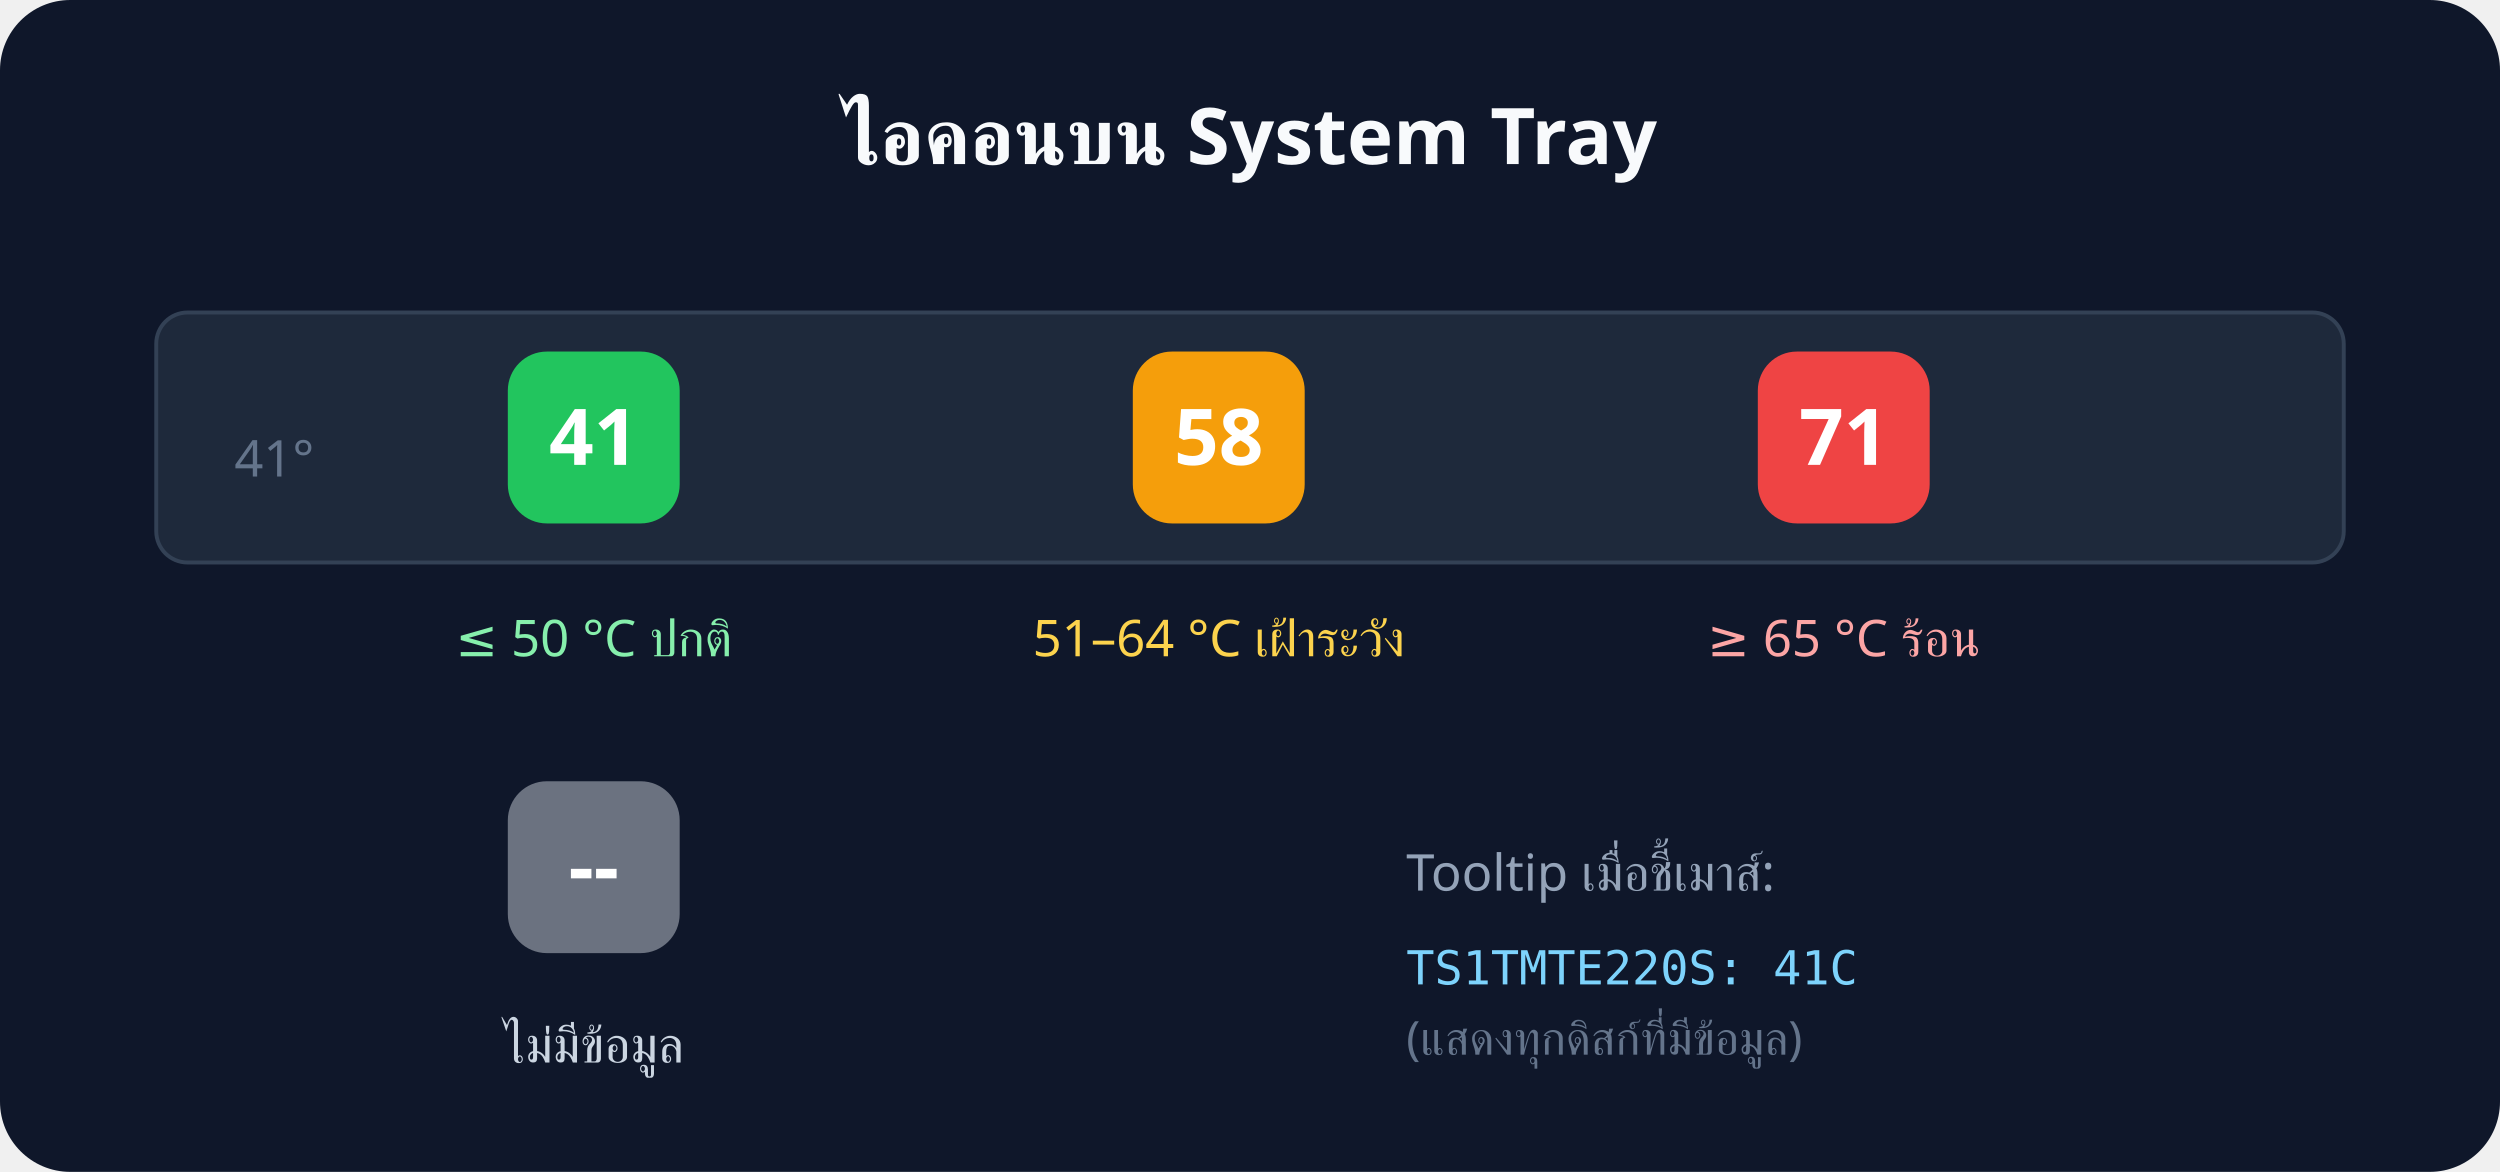
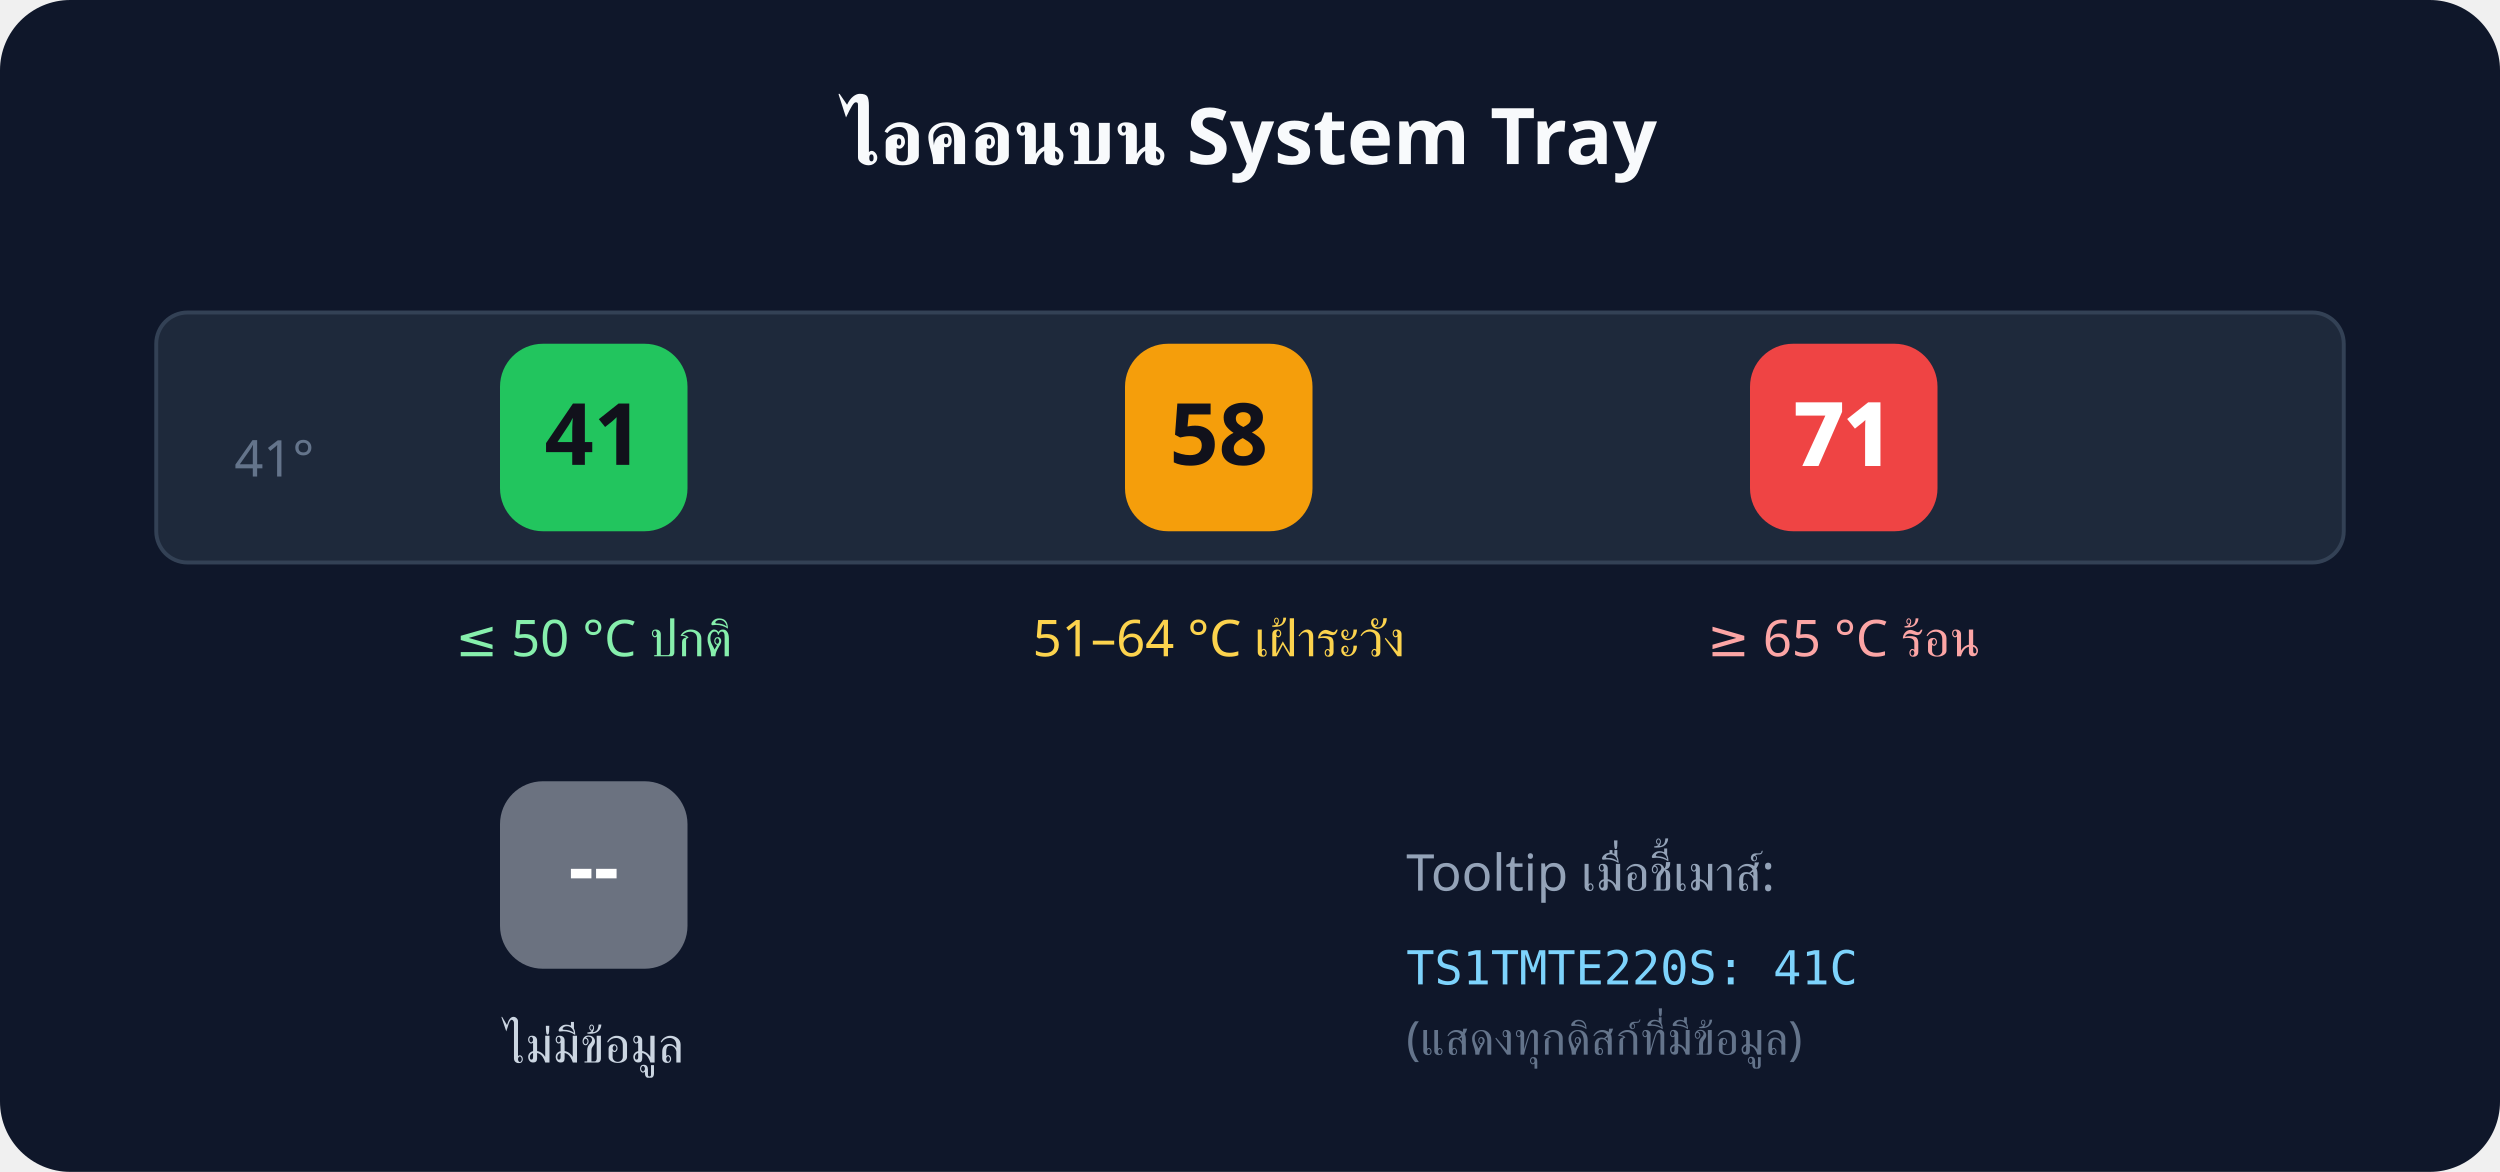
<svg xmlns="http://www.w3.org/2000/svg" width="640" height="300" viewBox="0 0 640 300" role="img" aria-label="Tray icons mockup">
  <rect width="640" height="300" rx="18" fill="#0f172a" />
  <text x="320" y="42" text-anchor="middle" font-family="Segoe UI, sans-serif" font-size="20" fill="#f8fafc" font-weight="700">ไอคอนบน System Tray</text>
  <rect x="40" y="80" width="560" height="64" rx="8" fill="#1e293b" stroke="#334155" />
  <text x="60" y="122" font-family="Segoe UI, sans-serif" font-size="13" fill="#64748b">41°</text>
-   <rect x="130" y="90" width="44" height="44" rx="10" fill="#22c55e" />
-   <text x="152" y="119" text-anchor="middle" font-family="Segoe UI, sans-serif" font-size="20" fill="#fff" font-weight="700">41</text>
+   <rect x="128" y="88" width="48" height="48" rx="11" fill="#22c55e" />
+   <text x="152" y="119" text-anchor="middle" font-family="Segoe UI, sans-serif" font-size="22" fill="#11111b" font-weight="700">41</text>
  <text x="152" y="168" text-anchor="middle" font-family="Segoe UI, sans-serif" font-size="13" fill="#86efac">≤ 50 °C ปกติ</text>
-   <rect x="290" y="90" width="44" height="44" rx="10" fill="#f59e0b" />
-   <text x="312" y="119" text-anchor="middle" font-family="Segoe UI, sans-serif" font-size="20" fill="#fff" font-weight="700">58</text>
+   <rect x="288" y="88" width="48" height="48" rx="11" fill="#f59e0b" />
+   <text x="312" y="119" text-anchor="middle" font-family="Segoe UI, sans-serif" font-size="22" fill="#11111b" font-weight="700">58</text>
  <text x="312" y="168" text-anchor="middle" font-family="Segoe UI, sans-serif" font-size="13" fill="#fcd34d">51–64 °C เฝ้าระวัง</text>
-   <rect x="450" y="90" width="44" height="44" rx="10" fill="#ef4444" />
-   <text x="472" y="119" text-anchor="middle" font-family="Segoe UI, sans-serif" font-size="20" fill="#fff" font-weight="700">71</text>
+   <rect x="448" y="88" width="48" height="48" rx="11" fill="#ef4444" />
+   <text x="472" y="119" text-anchor="middle" font-family="Segoe UI, sans-serif" font-size="22" fill="#ffffff" stroke="#ffffff" stroke-width="0.6" font-weight="700">71</text>
  <text x="472" y="168" text-anchor="middle" font-family="Segoe UI, sans-serif" font-size="13" fill="#fca5a5">≥ 65 °C ร้อน</text>
-   <rect x="130" y="200" width="44" height="44" rx="10" fill="#6b7280" />
-   <text x="152" y="229" text-anchor="middle" font-family="Segoe UI, sans-serif" font-size="20" fill="#fff" font-weight="700">--</text>
+   <rect x="128" y="200" width="48" height="48" rx="11" fill="#6b7280" />
+   <text x="152" y="229" text-anchor="middle" font-family="Segoe UI, sans-serif" font-size="20" fill="#ffffff" font-weight="700">--</text>
  <text x="152" y="272" text-anchor="middle" font-family="Segoe UI, sans-serif" font-size="13" fill="#cbd5e1">ไม่มีข้อมูล</text>
  <text x="360" y="228" font-family="Segoe UI, sans-serif" font-size="13" fill="#94a3b8">Tooltip เมื่อชี้เมาส์:</text>
  <text x="360" y="252" font-family="Consolas, monospace" font-size="12" fill="#7dd3fc">TS1TMTE220S: 41C</text>
  <text x="360" y="270" font-family="Segoe UI, sans-serif" font-size="12" fill="#64748b">(แสดงทุกดิสก์ที่มีข้อมูล)</text>
</svg>
